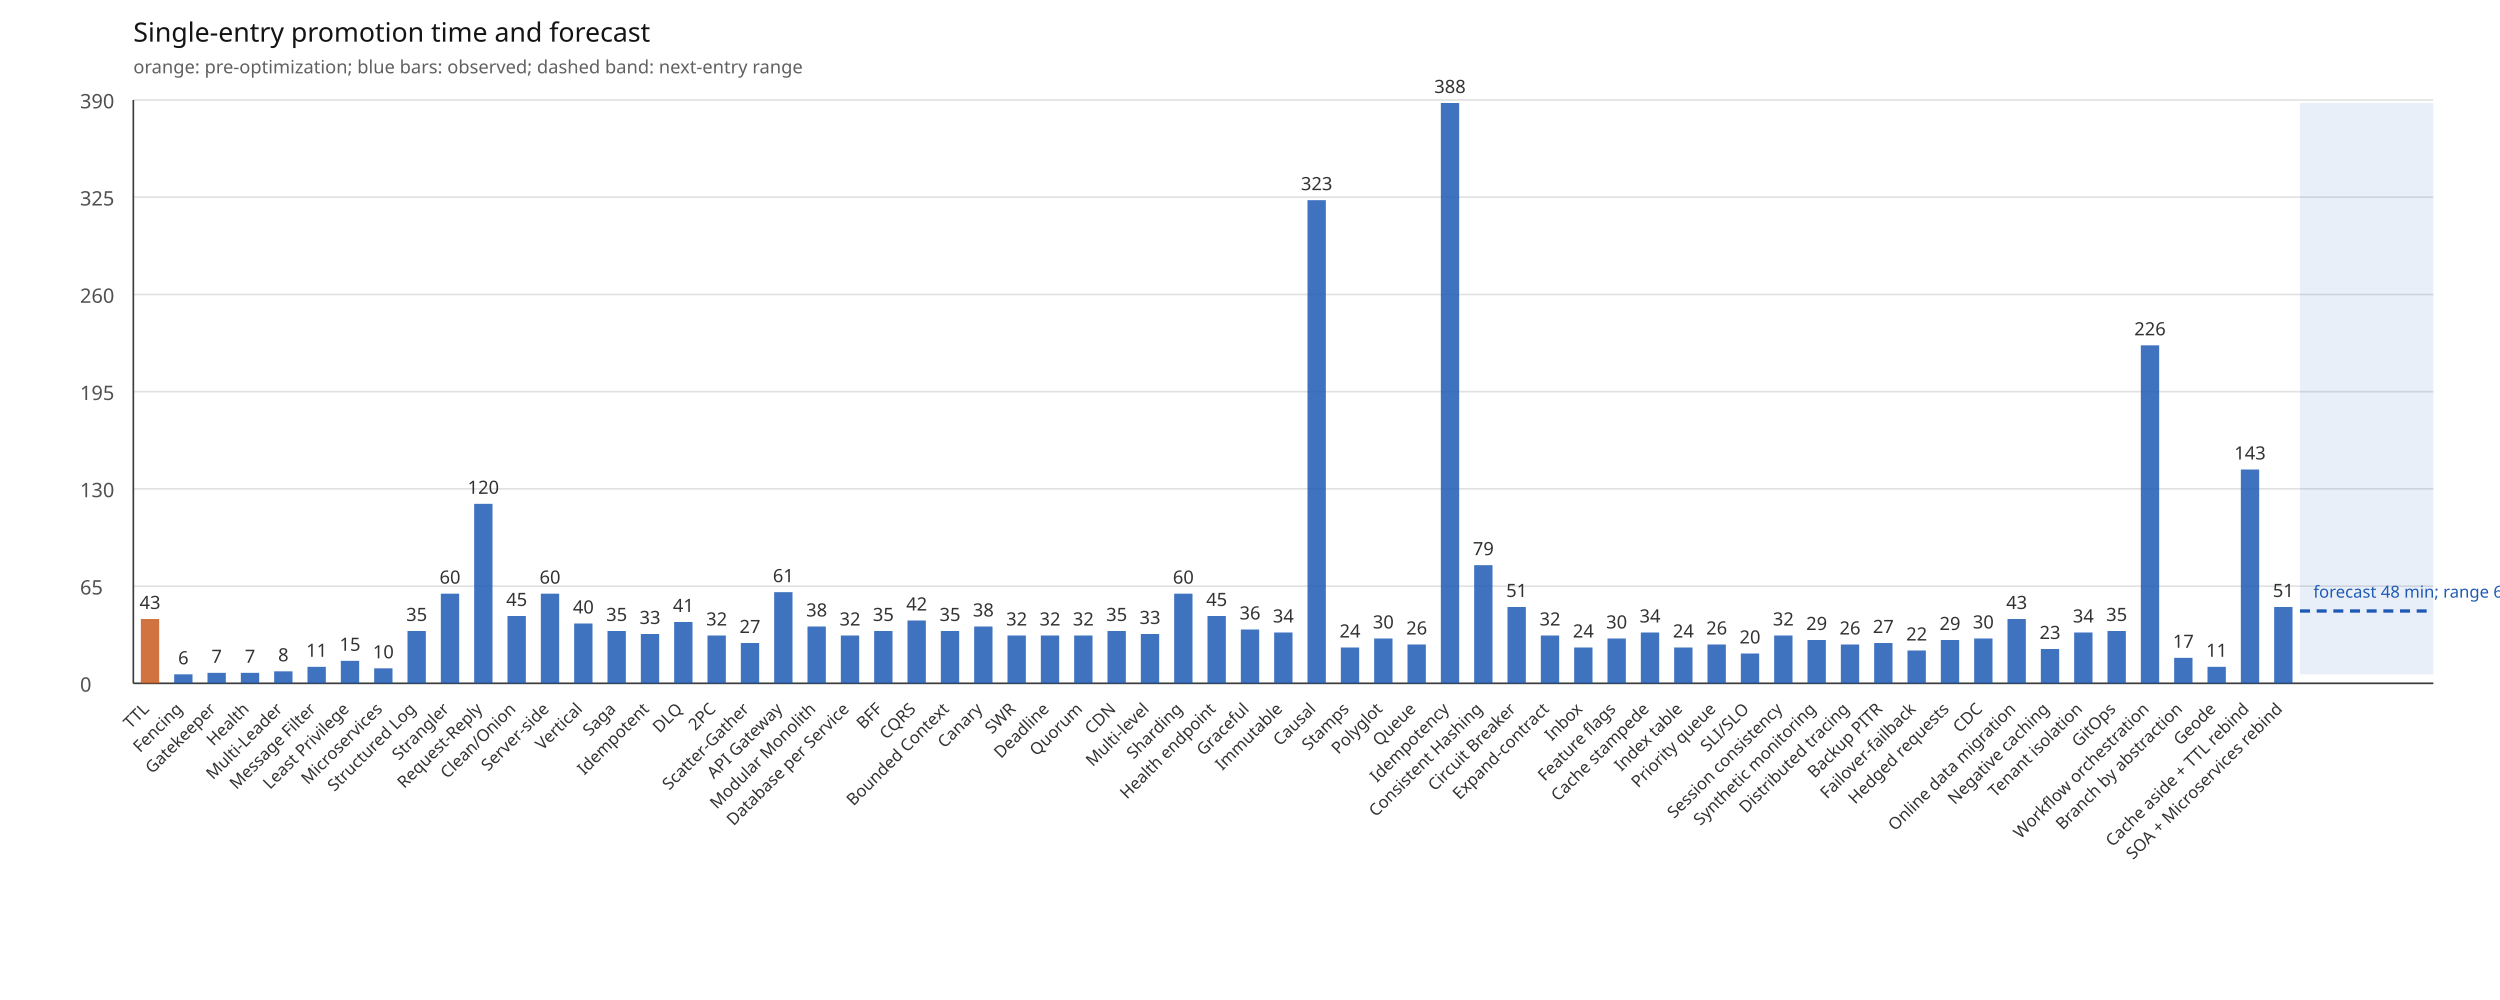
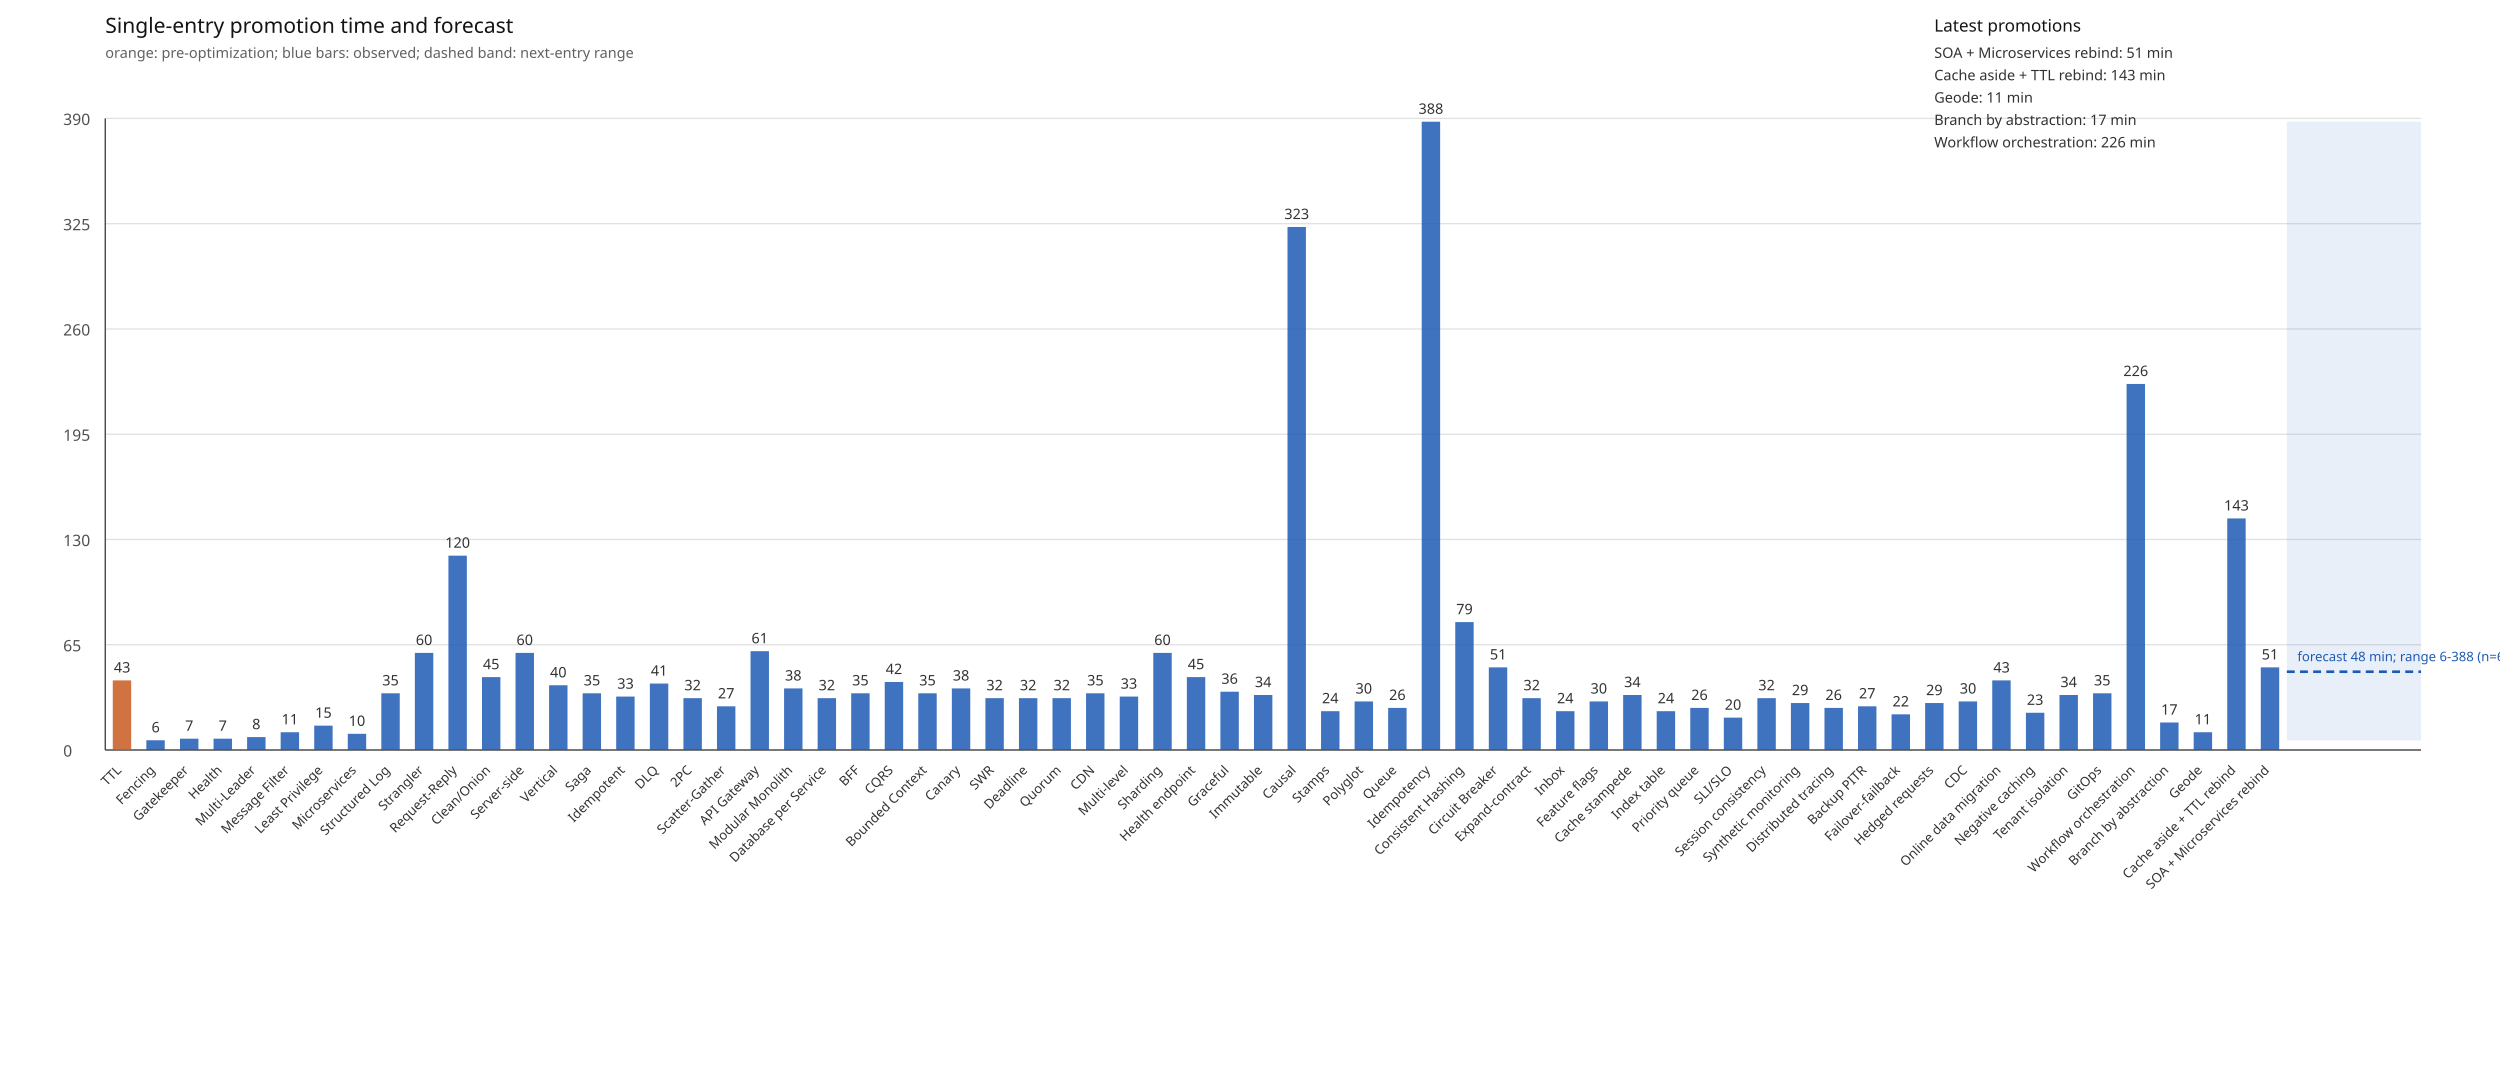
- <svg xmlns="http://www.w3.org/2000/svg" width="1500" height="600" viewBox="0 0 1500 600">
+ <svg xmlns="http://www.w3.org/2000/svg" width="1900" height="820" viewBox="0 0 1900 820">
  <rect width="100%" height="100%" fill="white" />
-   <line x1="80" y1="410.0" x2="1460" y2="410.0" stroke="#e1e1e1" />
-   <text x="48" y="415.0" font-family="Verdana" font-size="12" fill="#505050">0</text>
-   <line x1="80" y1="351.7" x2="1460" y2="351.7" stroke="#e1e1e1" />
-   <text x="48" y="356.7" font-family="Verdana" font-size="12" fill="#505050">65</text>
-   <line x1="80" y1="293.3" x2="1460" y2="293.3" stroke="#e1e1e1" />
-   <text x="48" y="298.3" font-family="Verdana" font-size="12" fill="#505050">130</text>
-   <line x1="80" y1="235.0" x2="1460" y2="235.0" stroke="#e1e1e1" />
-   <text x="48" y="240.0" font-family="Verdana" font-size="12" fill="#505050">195</text>
-   <line x1="80" y1="176.7" x2="1460" y2="176.7" stroke="#e1e1e1" />
-   <text x="48" y="181.7" font-family="Verdana" font-size="12" fill="#505050">260</text>
-   <line x1="80" y1="118.3" x2="1460" y2="118.3" stroke="#e1e1e1" />
-   <text x="48" y="123.3" font-family="Verdana" font-size="12" fill="#505050">325</text>
-   <line x1="80" y1="60.0" x2="1460" y2="60.0" stroke="#e1e1e1" />
-   <text x="48" y="65.0" font-family="Verdana" font-size="12" fill="#505050">390</text>
-   <line x1="80" y1="60" x2="80" y2="410" stroke="#3c3c3c" />
-   <line x1="80" y1="410" x2="1460" y2="410" stroke="#3c3c3c" />
-   <rect x="1380.0" y="61.8" width="80.0" height="342.8" fill="#1e5ab4" opacity="0.10" />
-   <line x1="1380.0" y1="366.6" x2="1460.0" y2="366.6" stroke="#1e5ab4" stroke-width="2" stroke-dasharray="6 4" />
-   <text x="1388.0" y="358.6" font-family="Verdana" font-size="10" fill="#1e5ab4">forecast 48 min; range 6-388 (n=65)</text>
-   <rect x="84.5" y="371.4" width="11.0" height="38.6" fill="#c85a1e" opacity="0.85" />
-   <text x="90.0" y="365.4" text-anchor="middle" font-family="Verdana" font-size="11" fill="#323232">43</text>
-   <text x="90.0" y="426.0" text-anchor="end" transform="rotate(-45 90.0 426.0)" font-family="Verdana" font-size="10" fill="#323232">TTL</text>
-   <rect x="104.5" y="404.6" width="11.0" height="5.4" fill="#1e5ab4" opacity="0.85" />
-   <text x="110.0" y="398.6" text-anchor="middle" font-family="Verdana" font-size="11" fill="#323232">6</text>
-   <text x="110.0" y="426.0" text-anchor="end" transform="rotate(-45 110.0 426.0)" font-family="Verdana" font-size="10" fill="#323232">Fencing</text>
-   <rect x="124.5" y="403.7" width="11.0" height="6.3" fill="#1e5ab4" opacity="0.85" />
-   <text x="130.0" y="397.7" text-anchor="middle" font-family="Verdana" font-size="11" fill="#323232">7</text>
-   <text x="130.0" y="426.0" text-anchor="end" transform="rotate(-45 130.0 426.0)" font-family="Verdana" font-size="10" fill="#323232">Gatekeeper</text>
-   <rect x="144.5" y="403.7" width="11.0" height="6.3" fill="#1e5ab4" opacity="0.85" />
-   <text x="150.0" y="397.7" text-anchor="middle" font-family="Verdana" font-size="11" fill="#323232">7</text>
-   <text x="150.0" y="426.0" text-anchor="end" transform="rotate(-45 150.0 426.0)" font-family="Verdana" font-size="10" fill="#323232">Health</text>
-   <rect x="164.5" y="402.8" width="11.0" height="7.2" fill="#1e5ab4" opacity="0.85" />
-   <text x="170.0" y="396.8" text-anchor="middle" font-family="Verdana" font-size="11" fill="#323232">8</text>
-   <text x="170.0" y="426.0" text-anchor="end" transform="rotate(-45 170.0 426.0)" font-family="Verdana" font-size="10" fill="#323232">Multi-Leader</text>
-   <rect x="184.5" y="400.1" width="11.0" height="9.9" fill="#1e5ab4" opacity="0.85" />
-   <text x="190.0" y="394.1" text-anchor="middle" font-family="Verdana" font-size="11" fill="#323232">11</text>
-   <text x="190.0" y="426.0" text-anchor="end" transform="rotate(-45 190.0 426.0)" font-family="Verdana" font-size="10" fill="#323232">Message Filter</text>
-   <rect x="204.5" y="396.5" width="11.0" height="13.5" fill="#1e5ab4" opacity="0.85" />
-   <text x="210.0" y="390.5" text-anchor="middle" font-family="Verdana" font-size="11" fill="#323232">15</text>
-   <text x="210.0" y="426.0" text-anchor="end" transform="rotate(-45 210.0 426.0)" font-family="Verdana" font-size="10" fill="#323232">Least Privilege</text>
-   <rect x="224.5" y="401.0" width="11.0" height="9.0" fill="#1e5ab4" opacity="0.85" />
-   <text x="230.0" y="395.0" text-anchor="middle" font-family="Verdana" font-size="11" fill="#323232">10</text>
-   <text x="230.0" y="426.0" text-anchor="end" transform="rotate(-45 230.0 426.0)" font-family="Verdana" font-size="10" fill="#323232">Microservices</text>
-   <rect x="244.5" y="378.6" width="11.0" height="31.4" fill="#1e5ab4" opacity="0.85" />
-   <text x="250.0" y="372.6" text-anchor="middle" font-family="Verdana" font-size="11" fill="#323232">35</text>
-   <text x="250.0" y="426.0" text-anchor="end" transform="rotate(-45 250.0 426.0)" font-family="Verdana" font-size="10" fill="#323232">Structured Log</text>
-   <rect x="264.5" y="356.2" width="11.0" height="53.8" fill="#1e5ab4" opacity="0.85" />
-   <text x="270.0" y="350.2" text-anchor="middle" font-family="Verdana" font-size="11" fill="#323232">60</text>
-   <text x="270.0" y="426.0" text-anchor="end" transform="rotate(-45 270.0 426.0)" font-family="Verdana" font-size="10" fill="#323232">Strangler</text>
-   <rect x="284.5" y="302.3" width="11.0" height="107.7" fill="#1e5ab4" opacity="0.85" />
-   <text x="290.0" y="296.3" text-anchor="middle" font-family="Verdana" font-size="11" fill="#323232">120</text>
-   <text x="290.0" y="426.0" text-anchor="end" transform="rotate(-45 290.0 426.0)" font-family="Verdana" font-size="10" fill="#323232">Request-Reply</text>
-   <rect x="304.5" y="369.6" width="11.0" height="40.4" fill="#1e5ab4" opacity="0.85" />
-   <text x="310.0" y="363.6" text-anchor="middle" font-family="Verdana" font-size="11" fill="#323232">45</text>
-   <text x="310.0" y="426.0" text-anchor="end" transform="rotate(-45 310.0 426.0)" font-family="Verdana" font-size="10" fill="#323232">Clean/Onion</text>
-   <rect x="324.5" y="356.2" width="11.0" height="53.8" fill="#1e5ab4" opacity="0.85" />
-   <text x="330.0" y="350.2" text-anchor="middle" font-family="Verdana" font-size="11" fill="#323232">60</text>
-   <text x="330.0" y="426.0" text-anchor="end" transform="rotate(-45 330.0 426.0)" font-family="Verdana" font-size="10" fill="#323232">Server-side</text>
-   <rect x="344.5" y="374.1" width="11.0" height="35.9" fill="#1e5ab4" opacity="0.85" />
-   <text x="350.0" y="368.1" text-anchor="middle" font-family="Verdana" font-size="11" fill="#323232">40</text>
-   <text x="350.0" y="426.0" text-anchor="end" transform="rotate(-45 350.0 426.0)" font-family="Verdana" font-size="10" fill="#323232">Vertical</text>
-   <rect x="364.5" y="378.6" width="11.0" height="31.4" fill="#1e5ab4" opacity="0.85" />
-   <text x="370.0" y="372.6" text-anchor="middle" font-family="Verdana" font-size="11" fill="#323232">35</text>
-   <text x="370.0" y="426.0" text-anchor="end" transform="rotate(-45 370.0 426.0)" font-family="Verdana" font-size="10" fill="#323232">Saga</text>
-   <rect x="384.5" y="380.4" width="11.0" height="29.6" fill="#1e5ab4" opacity="0.85" />
-   <text x="390.0" y="374.4" text-anchor="middle" font-family="Verdana" font-size="11" fill="#323232">33</text>
-   <text x="390.0" y="426.0" text-anchor="end" transform="rotate(-45 390.0 426.0)" font-family="Verdana" font-size="10" fill="#323232">Idempotent</text>
-   <rect x="404.5" y="373.2" width="11.0" height="36.8" fill="#1e5ab4" opacity="0.85" />
-   <text x="410.0" y="367.2" text-anchor="middle" font-family="Verdana" font-size="11" fill="#323232">41</text>
-   <text x="410.0" y="426.0" text-anchor="end" transform="rotate(-45 410.0 426.0)" font-family="Verdana" font-size="10" fill="#323232">DLQ</text>
-   <rect x="424.5" y="381.3" width="11.0" height="28.7" fill="#1e5ab4" opacity="0.85" />
-   <text x="430.0" y="375.3" text-anchor="middle" font-family="Verdana" font-size="11" fill="#323232">32</text>
-   <text x="430.0" y="426.0" text-anchor="end" transform="rotate(-45 430.0 426.0)" font-family="Verdana" font-size="10" fill="#323232">2PC</text>
-   <rect x="444.5" y="385.8" width="11.0" height="24.2" fill="#1e5ab4" opacity="0.85" />
-   <text x="450.0" y="379.8" text-anchor="middle" font-family="Verdana" font-size="11" fill="#323232">27</text>
-   <text x="450.0" y="426.0" text-anchor="end" transform="rotate(-45 450.0 426.0)" font-family="Verdana" font-size="10" fill="#323232">Scatter-Gather</text>
-   <rect x="464.5" y="355.3" width="11.0" height="54.7" fill="#1e5ab4" opacity="0.85" />
-   <text x="470.0" y="349.3" text-anchor="middle" font-family="Verdana" font-size="11" fill="#323232">61</text>
-   <text x="470.0" y="426.0" text-anchor="end" transform="rotate(-45 470.0 426.0)" font-family="Verdana" font-size="10" fill="#323232">API Gateway</text>
-   <rect x="484.5" y="375.9" width="11.0" height="34.1" fill="#1e5ab4" opacity="0.85" />
-   <text x="490.0" y="369.9" text-anchor="middle" font-family="Verdana" font-size="11" fill="#323232">38</text>
-   <text x="490.0" y="426.0" text-anchor="end" transform="rotate(-45 490.0 426.0)" font-family="Verdana" font-size="10" fill="#323232">Modular Monolith</text>
-   <rect x="504.5" y="381.3" width="11.0" height="28.7" fill="#1e5ab4" opacity="0.85" />
-   <text x="510.0" y="375.3" text-anchor="middle" font-family="Verdana" font-size="11" fill="#323232">32</text>
-   <text x="510.0" y="426.0" text-anchor="end" transform="rotate(-45 510.0 426.0)" font-family="Verdana" font-size="10" fill="#323232">Database per Service</text>
-   <rect x="524.5" y="378.6" width="11.0" height="31.4" fill="#1e5ab4" opacity="0.85" />
-   <text x="530.0" y="372.6" text-anchor="middle" font-family="Verdana" font-size="11" fill="#323232">35</text>
-   <text x="530.0" y="426.0" text-anchor="end" transform="rotate(-45 530.0 426.0)" font-family="Verdana" font-size="10" fill="#323232">BFF</text>
-   <rect x="544.5" y="372.3" width="11.0" height="37.7" fill="#1e5ab4" opacity="0.85" />
-   <text x="550.0" y="366.3" text-anchor="middle" font-family="Verdana" font-size="11" fill="#323232">42</text>
-   <text x="550.0" y="426.0" text-anchor="end" transform="rotate(-45 550.0 426.0)" font-family="Verdana" font-size="10" fill="#323232">CQRS</text>
-   <rect x="564.5" y="378.6" width="11.0" height="31.4" fill="#1e5ab4" opacity="0.85" />
-   <text x="570.0" y="372.6" text-anchor="middle" font-family="Verdana" font-size="11" fill="#323232">35</text>
-   <text x="570.0" y="426.0" text-anchor="end" transform="rotate(-45 570.0 426.0)" font-family="Verdana" font-size="10" fill="#323232">Bounded Context</text>
-   <rect x="584.5" y="375.9" width="11.0" height="34.1" fill="#1e5ab4" opacity="0.85" />
-   <text x="590.0" y="369.9" text-anchor="middle" font-family="Verdana" font-size="11" fill="#323232">38</text>
-   <text x="590.0" y="426.0" text-anchor="end" transform="rotate(-45 590.0 426.0)" font-family="Verdana" font-size="10" fill="#323232">Canary</text>
-   <rect x="604.5" y="381.3" width="11.0" height="28.7" fill="#1e5ab4" opacity="0.85" />
-   <text x="610.0" y="375.3" text-anchor="middle" font-family="Verdana" font-size="11" fill="#323232">32</text>
-   <text x="610.0" y="426.0" text-anchor="end" transform="rotate(-45 610.0 426.0)" font-family="Verdana" font-size="10" fill="#323232">SWR</text>
-   <rect x="624.5" y="381.3" width="11.0" height="28.7" fill="#1e5ab4" opacity="0.85" />
-   <text x="630.0" y="375.3" text-anchor="middle" font-family="Verdana" font-size="11" fill="#323232">32</text>
-   <text x="630.0" y="426.0" text-anchor="end" transform="rotate(-45 630.0 426.0)" font-family="Verdana" font-size="10" fill="#323232">Deadline</text>
-   <rect x="644.5" y="381.3" width="11.0" height="28.7" fill="#1e5ab4" opacity="0.85" />
-   <text x="650.0" y="375.3" text-anchor="middle" font-family="Verdana" font-size="11" fill="#323232">32</text>
-   <text x="650.0" y="426.0" text-anchor="end" transform="rotate(-45 650.0 426.0)" font-family="Verdana" font-size="10" fill="#323232">Quorum</text>
-   <rect x="664.5" y="378.6" width="11.0" height="31.4" fill="#1e5ab4" opacity="0.85" />
-   <text x="670.0" y="372.6" text-anchor="middle" font-family="Verdana" font-size="11" fill="#323232">35</text>
-   <text x="670.0" y="426.0" text-anchor="end" transform="rotate(-45 670.0 426.0)" font-family="Verdana" font-size="10" fill="#323232">CDN</text>
-   <rect x="684.5" y="380.4" width="11.0" height="29.6" fill="#1e5ab4" opacity="0.85" />
-   <text x="690.0" y="374.4" text-anchor="middle" font-family="Verdana" font-size="11" fill="#323232">33</text>
-   <text x="690.0" y="426.0" text-anchor="end" transform="rotate(-45 690.0 426.0)" font-family="Verdana" font-size="10" fill="#323232">Multi-level</text>
-   <rect x="704.5" y="356.2" width="11.0" height="53.8" fill="#1e5ab4" opacity="0.85" />
-   <text x="710.0" y="350.2" text-anchor="middle" font-family="Verdana" font-size="11" fill="#323232">60</text>
-   <text x="710.0" y="426.0" text-anchor="end" transform="rotate(-45 710.0 426.0)" font-family="Verdana" font-size="10" fill="#323232">Sharding</text>
-   <rect x="724.5" y="369.6" width="11.0" height="40.4" fill="#1e5ab4" opacity="0.85" />
-   <text x="730.0" y="363.6" text-anchor="middle" font-family="Verdana" font-size="11" fill="#323232">45</text>
-   <text x="730.0" y="426.0" text-anchor="end" transform="rotate(-45 730.0 426.0)" font-family="Verdana" font-size="10" fill="#323232">Health endpoint</text>
-   <rect x="744.5" y="377.7" width="11.0" height="32.3" fill="#1e5ab4" opacity="0.85" />
-   <text x="750.0" y="371.7" text-anchor="middle" font-family="Verdana" font-size="11" fill="#323232">36</text>
-   <text x="750.0" y="426.0" text-anchor="end" transform="rotate(-45 750.0 426.0)" font-family="Verdana" font-size="10" fill="#323232">Graceful</text>
-   <rect x="764.5" y="379.5" width="11.0" height="30.5" fill="#1e5ab4" opacity="0.85" />
-   <text x="770.0" y="373.5" text-anchor="middle" font-family="Verdana" font-size="11" fill="#323232">34</text>
-   <text x="770.0" y="426.0" text-anchor="end" transform="rotate(-45 770.0 426.0)" font-family="Verdana" font-size="10" fill="#323232">Immutable</text>
-   <rect x="784.5" y="120.1" width="11.0" height="289.9" fill="#1e5ab4" opacity="0.85" />
-   <text x="790.0" y="114.1" text-anchor="middle" font-family="Verdana" font-size="11" fill="#323232">323</text>
-   <text x="790.0" y="426.0" text-anchor="end" transform="rotate(-45 790.0 426.0)" font-family="Verdana" font-size="10" fill="#323232">Causal</text>
-   <rect x="804.5" y="388.5" width="11.0" height="21.5" fill="#1e5ab4" opacity="0.85" />
-   <text x="810.0" y="382.5" text-anchor="middle" font-family="Verdana" font-size="11" fill="#323232">24</text>
-   <text x="810.0" y="426.0" text-anchor="end" transform="rotate(-45 810.0 426.0)" font-family="Verdana" font-size="10" fill="#323232">Stamps</text>
-   <rect x="824.5" y="383.1" width="11.0" height="26.9" fill="#1e5ab4" opacity="0.85" />
-   <text x="830.0" y="377.1" text-anchor="middle" font-family="Verdana" font-size="11" fill="#323232">30</text>
-   <text x="830.0" y="426.0" text-anchor="end" transform="rotate(-45 830.0 426.0)" font-family="Verdana" font-size="10" fill="#323232">Polyglot</text>
-   <rect x="844.5" y="386.7" width="11.0" height="23.3" fill="#1e5ab4" opacity="0.85" />
-   <text x="850.0" y="380.7" text-anchor="middle" font-family="Verdana" font-size="11" fill="#323232">26</text>
-   <text x="850.0" y="426.0" text-anchor="end" transform="rotate(-45 850.0 426.0)" font-family="Verdana" font-size="10" fill="#323232">Queue</text>
-   <rect x="864.5" y="61.8" width="11.0" height="348.2" fill="#1e5ab4" opacity="0.85" />
-   <text x="870.0" y="55.8" text-anchor="middle" font-family="Verdana" font-size="11" fill="#323232">388</text>
-   <text x="870.0" y="426.0" text-anchor="end" transform="rotate(-45 870.0 426.0)" font-family="Verdana" font-size="10" fill="#323232">Idempotency</text>
-   <rect x="884.5" y="339.1" width="11.0" height="70.9" fill="#1e5ab4" opacity="0.85" />
-   <text x="890.0" y="333.1" text-anchor="middle" font-family="Verdana" font-size="11" fill="#323232">79</text>
-   <text x="890.0" y="426.0" text-anchor="end" transform="rotate(-45 890.0 426.0)" font-family="Verdana" font-size="10" fill="#323232">Consistent Hashing</text>
-   <rect x="904.5" y="364.2" width="11.0" height="45.8" fill="#1e5ab4" opacity="0.85" />
-   <text x="910.0" y="358.2" text-anchor="middle" font-family="Verdana" font-size="11" fill="#323232">51</text>
-   <text x="910.0" y="426.0" text-anchor="end" transform="rotate(-45 910.0 426.0)" font-family="Verdana" font-size="10" fill="#323232">Circuit Breaker</text>
-   <rect x="924.5" y="381.3" width="11.0" height="28.7" fill="#1e5ab4" opacity="0.85" />
-   <text x="930.0" y="375.3" text-anchor="middle" font-family="Verdana" font-size="11" fill="#323232">32</text>
-   <text x="930.0" y="426.0" text-anchor="end" transform="rotate(-45 930.0 426.0)" font-family="Verdana" font-size="10" fill="#323232">Expand-contract</text>
-   <rect x="944.5" y="388.5" width="11.0" height="21.5" fill="#1e5ab4" opacity="0.85" />
-   <text x="950.0" y="382.5" text-anchor="middle" font-family="Verdana" font-size="11" fill="#323232">24</text>
-   <text x="950.0" y="426.0" text-anchor="end" transform="rotate(-45 950.0 426.0)" font-family="Verdana" font-size="10" fill="#323232">Inbox</text>
-   <rect x="964.5" y="383.1" width="11.0" height="26.9" fill="#1e5ab4" opacity="0.85" />
-   <text x="970.0" y="377.1" text-anchor="middle" font-family="Verdana" font-size="11" fill="#323232">30</text>
-   <text x="970.0" y="426.0" text-anchor="end" transform="rotate(-45 970.0 426.0)" font-family="Verdana" font-size="10" fill="#323232">Feature flags</text>
-   <rect x="984.5" y="379.5" width="11.0" height="30.5" fill="#1e5ab4" opacity="0.85" />
-   <text x="990.0" y="373.5" text-anchor="middle" font-family="Verdana" font-size="11" fill="#323232">34</text>
-   <text x="990.0" y="426.0" text-anchor="end" transform="rotate(-45 990.0 426.0)" font-family="Verdana" font-size="10" fill="#323232">Cache stampede</text>
-   <rect x="1004.5" y="388.5" width="11.0" height="21.5" fill="#1e5ab4" opacity="0.85" />
-   <text x="1010.0" y="382.5" text-anchor="middle" font-family="Verdana" font-size="11" fill="#323232">24</text>
-   <text x="1010.0" y="426.0" text-anchor="end" transform="rotate(-45 1010.0 426.0)" font-family="Verdana" font-size="10" fill="#323232">Index table</text>
-   <rect x="1024.5" y="386.7" width="11.0" height="23.3" fill="#1e5ab4" opacity="0.85" />
-   <text x="1030.0" y="380.7" text-anchor="middle" font-family="Verdana" font-size="11" fill="#323232">26</text>
-   <text x="1030.0" y="426.0" text-anchor="end" transform="rotate(-45 1030.0 426.0)" font-family="Verdana" font-size="10" fill="#323232">Priority queue</text>
-   <rect x="1044.5" y="392.1" width="11.0" height="17.9" fill="#1e5ab4" opacity="0.85" />
-   <text x="1050.0" y="386.1" text-anchor="middle" font-family="Verdana" font-size="11" fill="#323232">20</text>
-   <text x="1050.0" y="426.0" text-anchor="end" transform="rotate(-45 1050.0 426.0)" font-family="Verdana" font-size="10" fill="#323232">SLI/SLO</text>
-   <rect x="1064.5" y="381.3" width="11.0" height="28.7" fill="#1e5ab4" opacity="0.85" />
-   <text x="1070.0" y="375.3" text-anchor="middle" font-family="Verdana" font-size="11" fill="#323232">32</text>
-   <text x="1070.0" y="426.0" text-anchor="end" transform="rotate(-45 1070.0 426.0)" font-family="Verdana" font-size="10" fill="#323232">Session consistency</text>
-   <rect x="1084.5" y="384.0" width="11.0" height="26.0" fill="#1e5ab4" opacity="0.85" />
-   <text x="1090.0" y="378.0" text-anchor="middle" font-family="Verdana" font-size="11" fill="#323232">29</text>
-   <text x="1090.0" y="426.0" text-anchor="end" transform="rotate(-45 1090.0 426.0)" font-family="Verdana" font-size="10" fill="#323232">Synthetic monitoring</text>
-   <rect x="1104.5" y="386.7" width="11.0" height="23.3" fill="#1e5ab4" opacity="0.85" />
-   <text x="1110.0" y="380.7" text-anchor="middle" font-family="Verdana" font-size="11" fill="#323232">26</text>
-   <text x="1110.0" y="426.0" text-anchor="end" transform="rotate(-45 1110.0 426.0)" font-family="Verdana" font-size="10" fill="#323232">Distributed tracing</text>
-   <rect x="1124.5" y="385.8" width="11.0" height="24.2" fill="#1e5ab4" opacity="0.85" />
-   <text x="1130.0" y="379.8" text-anchor="middle" font-family="Verdana" font-size="11" fill="#323232">27</text>
-   <text x="1130.0" y="426.0" text-anchor="end" transform="rotate(-45 1130.0 426.0)" font-family="Verdana" font-size="10" fill="#323232">Backup PITR</text>
-   <rect x="1144.5" y="390.3" width="11.0" height="19.7" fill="#1e5ab4" opacity="0.85" />
-   <text x="1150.0" y="384.3" text-anchor="middle" font-family="Verdana" font-size="11" fill="#323232">22</text>
-   <text x="1150.0" y="426.0" text-anchor="end" transform="rotate(-45 1150.0 426.0)" font-family="Verdana" font-size="10" fill="#323232">Failover-failback</text>
-   <rect x="1164.5" y="384.0" width="11.0" height="26.0" fill="#1e5ab4" opacity="0.85" />
-   <text x="1170.0" y="378.0" text-anchor="middle" font-family="Verdana" font-size="11" fill="#323232">29</text>
-   <text x="1170.0" y="426.0" text-anchor="end" transform="rotate(-45 1170.0 426.0)" font-family="Verdana" font-size="10" fill="#323232">Hedged requests</text>
-   <rect x="1184.5" y="383.1" width="11.0" height="26.9" fill="#1e5ab4" opacity="0.85" />
-   <text x="1190.0" y="377.1" text-anchor="middle" font-family="Verdana" font-size="11" fill="#323232">30</text>
-   <text x="1190.0" y="426.0" text-anchor="end" transform="rotate(-45 1190.0 426.0)" font-family="Verdana" font-size="10" fill="#323232">CDC</text>
-   <rect x="1204.5" y="371.4" width="11.0" height="38.6" fill="#1e5ab4" opacity="0.85" />
-   <text x="1210.0" y="365.4" text-anchor="middle" font-family="Verdana" font-size="11" fill="#323232">43</text>
-   <text x="1210.0" y="426.0" text-anchor="end" transform="rotate(-45 1210.0 426.0)" font-family="Verdana" font-size="10" fill="#323232">Online data migration</text>
-   <rect x="1224.5" y="389.4" width="11.0" height="20.6" fill="#1e5ab4" opacity="0.85" />
-   <text x="1230.0" y="383.4" text-anchor="middle" font-family="Verdana" font-size="11" fill="#323232">23</text>
-   <text x="1230.0" y="426.0" text-anchor="end" transform="rotate(-45 1230.0 426.0)" font-family="Verdana" font-size="10" fill="#323232">Negative caching</text>
-   <rect x="1244.5" y="379.5" width="11.0" height="30.5" fill="#1e5ab4" opacity="0.85" />
-   <text x="1250.0" y="373.5" text-anchor="middle" font-family="Verdana" font-size="11" fill="#323232">34</text>
-   <text x="1250.0" y="426.0" text-anchor="end" transform="rotate(-45 1250.0 426.0)" font-family="Verdana" font-size="10" fill="#323232">Tenant isolation</text>
-   <rect x="1264.5" y="378.6" width="11.0" height="31.4" fill="#1e5ab4" opacity="0.85" />
-   <text x="1270.0" y="372.6" text-anchor="middle" font-family="Verdana" font-size="11" fill="#323232">35</text>
-   <text x="1270.0" y="426.0" text-anchor="end" transform="rotate(-45 1270.0 426.0)" font-family="Verdana" font-size="10" fill="#323232">GitOps</text>
-   <rect x="1284.5" y="207.2" width="11.0" height="202.8" fill="#1e5ab4" opacity="0.85" />
-   <text x="1290.0" y="201.2" text-anchor="middle" font-family="Verdana" font-size="11" fill="#323232">226</text>
-   <text x="1290.0" y="426.0" text-anchor="end" transform="rotate(-45 1290.0 426.0)" font-family="Verdana" font-size="10" fill="#323232">Workflow orchestration</text>
-   <rect x="1304.5" y="394.7" width="11.0" height="15.3" fill="#1e5ab4" opacity="0.85" />
-   <text x="1310.0" y="388.7" text-anchor="middle" font-family="Verdana" font-size="11" fill="#323232">17</text>
-   <text x="1310.0" y="426.0" text-anchor="end" transform="rotate(-45 1310.0 426.0)" font-family="Verdana" font-size="10" fill="#323232">Branch by abstraction</text>
-   <rect x="1324.5" y="400.1" width="11.0" height="9.9" fill="#1e5ab4" opacity="0.85" />
-   <text x="1330.0" y="394.1" text-anchor="middle" font-family="Verdana" font-size="11" fill="#323232">11</text>
-   <text x="1330.0" y="426.0" text-anchor="end" transform="rotate(-45 1330.0 426.0)" font-family="Verdana" font-size="10" fill="#323232">Geode</text>
-   <rect x="1344.5" y="281.7" width="11.0" height="128.3" fill="#1e5ab4" opacity="0.85" />
-   <text x="1350.0" y="275.7" text-anchor="middle" font-family="Verdana" font-size="11" fill="#323232">143</text>
-   <text x="1350.0" y="426.0" text-anchor="end" transform="rotate(-45 1350.0 426.0)" font-family="Verdana" font-size="10" fill="#323232">Cache aside + TTL rebind</text>
-   <rect x="1364.5" y="364.2" width="11.0" height="45.8" fill="#1e5ab4" opacity="0.85" />
-   <text x="1370.0" y="358.2" text-anchor="middle" font-family="Verdana" font-size="11" fill="#323232">51</text>
-   <text x="1370.0" y="426.0" text-anchor="end" transform="rotate(-45 1370.0 426.0)" font-family="Verdana" font-size="10" fill="#323232">SOA + Microservices rebind</text>
+   <line x1="80" y1="570.0" x2="1840" y2="570.0" stroke="#e1e1e1" />
+   <text x="48" y="575.0" font-family="Verdana" font-size="12" fill="#505050">0</text>
+   <line x1="80" y1="490.0" x2="1840" y2="490.0" stroke="#e1e1e1" />
+   <text x="48" y="495.0" font-family="Verdana" font-size="12" fill="#505050">65</text>
+   <line x1="80" y1="410.0" x2="1840" y2="410.0" stroke="#e1e1e1" />
+   <text x="48" y="415.0" font-family="Verdana" font-size="12" fill="#505050">130</text>
+   <line x1="80" y1="330.0" x2="1840" y2="330.0" stroke="#e1e1e1" />
+   <text x="48" y="335.0" font-family="Verdana" font-size="12" fill="#505050">195</text>
+   <line x1="80" y1="250.0" x2="1840" y2="250.0" stroke="#e1e1e1" />
+   <text x="48" y="255.0" font-family="Verdana" font-size="12" fill="#505050">260</text>
+   <line x1="80" y1="170.0" x2="1840" y2="170.0" stroke="#e1e1e1" />
+   <text x="48" y="175.0" font-family="Verdana" font-size="12" fill="#505050">325</text>
+   <line x1="80" y1="90.0" x2="1840" y2="90.0" stroke="#e1e1e1" />
+   <text x="48" y="95.0" font-family="Verdana" font-size="12" fill="#505050">390</text>
+   <line x1="80" y1="90" x2="80" y2="570" stroke="#3c3c3c" />
+   <line x1="80" y1="570" x2="1840" y2="570" stroke="#3c3c3c" />
+   <rect x="1738.0" y="92.5" width="102.0" height="470.2" fill="#1e5ab4" opacity="0.10" />
+   <line x1="1738.0" y1="510.5" x2="1840.0" y2="510.5" stroke="#1e5ab4" stroke-width="2" stroke-dasharray="6 4" />
+   <text x="1746.0" y="502.5" font-family="Verdana" font-size="10" fill="#1e5ab4">forecast 48 min; range 6-388 (n=65)</text>
+   <rect x="85.7" y="517.1" width="14.0" height="52.9" fill="#c85a1e" opacity="0.85" />
+   <text x="92.8" y="511.1" text-anchor="middle" font-family="Verdana" font-size="11" fill="#323232">43</text>
+   <text x="92.8" y="586.0" text-anchor="end" transform="rotate(-45 92.8 586.0)" font-family="Verdana" font-size="10" fill="#323232">TTL</text>
+   <rect x="111.2" y="562.6" width="14.0" height="7.4" fill="#1e5ab4" opacity="0.85" />
+   <text x="118.3" y="556.6" text-anchor="middle" font-family="Verdana" font-size="11" fill="#323232">6</text>
+   <text x="118.3" y="586.0" text-anchor="end" transform="rotate(-45 118.3 586.0)" font-family="Verdana" font-size="10" fill="#323232">Fencing</text>
+   <rect x="136.8" y="561.4" width="14.0" height="8.6" fill="#1e5ab4" opacity="0.85" />
+   <text x="143.8" y="555.4" text-anchor="middle" font-family="Verdana" font-size="11" fill="#323232">7</text>
+   <text x="143.8" y="586.0" text-anchor="end" transform="rotate(-45 143.8 586.0)" font-family="Verdana" font-size="10" fill="#323232">Gatekeeper</text>
+   <rect x="162.3" y="561.4" width="14.0" height="8.6" fill="#1e5ab4" opacity="0.85" />
+   <text x="169.3" y="555.4" text-anchor="middle" font-family="Verdana" font-size="11" fill="#323232">7</text>
+   <text x="169.3" y="586.0" text-anchor="end" transform="rotate(-45 169.3 586.0)" font-family="Verdana" font-size="10" fill="#323232">Health</text>
+   <rect x="187.8" y="560.2" width="14.0" height="9.8" fill="#1e5ab4" opacity="0.85" />
+   <text x="194.8" y="554.2" text-anchor="middle" font-family="Verdana" font-size="11" fill="#323232">8</text>
+   <text x="194.8" y="586.0" text-anchor="end" transform="rotate(-45 194.8 586.0)" font-family="Verdana" font-size="10" fill="#323232">Multi-Leader</text>
+   <rect x="213.3" y="556.5" width="14.0" height="13.5" fill="#1e5ab4" opacity="0.85" />
+   <text x="220.3" y="550.5" text-anchor="middle" font-family="Verdana" font-size="11" fill="#323232">11</text>
+   <text x="220.3" y="586.0" text-anchor="end" transform="rotate(-45 220.3 586.0)" font-family="Verdana" font-size="10" fill="#323232">Message Filter</text>
+   <rect x="238.8" y="551.5" width="14.0" height="18.5" fill="#1e5ab4" opacity="0.85" />
+   <text x="245.8" y="545.5" text-anchor="middle" font-family="Verdana" font-size="11" fill="#323232">15</text>
+   <text x="245.8" y="586.0" text-anchor="end" transform="rotate(-45 245.8 586.0)" font-family="Verdana" font-size="10" fill="#323232">Least Privilege</text>
+   <rect x="264.3" y="557.7" width="14.0" height="12.3" fill="#1e5ab4" opacity="0.85" />
+   <text x="271.3" y="551.7" text-anchor="middle" font-family="Verdana" font-size="11" fill="#323232">10</text>
+   <text x="271.3" y="586.0" text-anchor="end" transform="rotate(-45 271.3 586.0)" font-family="Verdana" font-size="10" fill="#323232">Microservices</text>
+   <rect x="289.8" y="526.9" width="14.0" height="43.1" fill="#1e5ab4" opacity="0.85" />
+   <text x="296.8" y="520.9" text-anchor="middle" font-family="Verdana" font-size="11" fill="#323232">35</text>
+   <text x="296.8" y="586.0" text-anchor="end" transform="rotate(-45 296.8 586.0)" font-family="Verdana" font-size="10" fill="#323232">Structured Log</text>
+   <rect x="315.3" y="496.2" width="14.0" height="73.8" fill="#1e5ab4" opacity="0.85" />
+   <text x="322.3" y="490.2" text-anchor="middle" font-family="Verdana" font-size="11" fill="#323232">60</text>
+   <text x="322.3" y="586.0" text-anchor="end" transform="rotate(-45 322.3 586.0)" font-family="Verdana" font-size="10" fill="#323232">Strangler</text>
+   <rect x="340.8" y="422.3" width="14.0" height="147.7" fill="#1e5ab4" opacity="0.85" />
+   <text x="347.8" y="416.3" text-anchor="middle" font-family="Verdana" font-size="11" fill="#323232">120</text>
+   <text x="347.8" y="586.0" text-anchor="end" transform="rotate(-45 347.8 586.0)" font-family="Verdana" font-size="10" fill="#323232">Request-Reply</text>
+   <rect x="366.3" y="514.6" width="14.0" height="55.4" fill="#1e5ab4" opacity="0.85" />
+   <text x="373.3" y="508.6" text-anchor="middle" font-family="Verdana" font-size="11" fill="#323232">45</text>
+   <text x="373.3" y="586.0" text-anchor="end" transform="rotate(-45 373.3 586.0)" font-family="Verdana" font-size="10" fill="#323232">Clean/Onion</text>
+   <rect x="391.8" y="496.2" width="14.0" height="73.8" fill="#1e5ab4" opacity="0.85" />
+   <text x="398.8" y="490.2" text-anchor="middle" font-family="Verdana" font-size="11" fill="#323232">60</text>
+   <text x="398.8" y="586.0" text-anchor="end" transform="rotate(-45 398.8 586.0)" font-family="Verdana" font-size="10" fill="#323232">Server-side</text>
+   <rect x="417.3" y="520.8" width="14.0" height="49.2" fill="#1e5ab4" opacity="0.85" />
+   <text x="424.3" y="514.8" text-anchor="middle" font-family="Verdana" font-size="11" fill="#323232">40</text>
+   <text x="424.3" y="586.0" text-anchor="end" transform="rotate(-45 424.3 586.0)" font-family="Verdana" font-size="10" fill="#323232">Vertical</text>
+   <rect x="442.8" y="526.9" width="14.0" height="43.1" fill="#1e5ab4" opacity="0.85" />
+   <text x="449.9" y="520.9" text-anchor="middle" font-family="Verdana" font-size="11" fill="#323232">35</text>
+   <text x="449.9" y="586.0" text-anchor="end" transform="rotate(-45 449.9 586.0)" font-family="Verdana" font-size="10" fill="#323232">Saga</text>
+   <rect x="468.3" y="529.4" width="14.0" height="40.6" fill="#1e5ab4" opacity="0.85" />
+   <text x="475.4" y="523.4" text-anchor="middle" font-family="Verdana" font-size="11" fill="#323232">33</text>
+   <text x="475.4" y="586.0" text-anchor="end" transform="rotate(-45 475.4 586.0)" font-family="Verdana" font-size="10" fill="#323232">Idempotent</text>
+   <rect x="493.9" y="519.5" width="14.0" height="50.5" fill="#1e5ab4" opacity="0.85" />
+   <text x="500.9" y="513.5" text-anchor="middle" font-family="Verdana" font-size="11" fill="#323232">41</text>
+   <text x="500.9" y="586.0" text-anchor="end" transform="rotate(-45 500.9 586.0)" font-family="Verdana" font-size="10" fill="#323232">DLQ</text>
+   <rect x="519.4" y="530.6" width="14.0" height="39.4" fill="#1e5ab4" opacity="0.85" />
+   <text x="526.4" y="524.6" text-anchor="middle" font-family="Verdana" font-size="11" fill="#323232">32</text>
+   <text x="526.4" y="586.0" text-anchor="end" transform="rotate(-45 526.4 586.0)" font-family="Verdana" font-size="10" fill="#323232">2PC</text>
+   <rect x="544.9" y="536.8" width="14.0" height="33.2" fill="#1e5ab4" opacity="0.85" />
+   <text x="551.9" y="530.8" text-anchor="middle" font-family="Verdana" font-size="11" fill="#323232">27</text>
+   <text x="551.9" y="586.0" text-anchor="end" transform="rotate(-45 551.9 586.0)" font-family="Verdana" font-size="10" fill="#323232">Scatter-Gather</text>
+   <rect x="570.4" y="494.9" width="14.0" height="75.1" fill="#1e5ab4" opacity="0.85" />
+   <text x="577.4" y="488.9" text-anchor="middle" font-family="Verdana" font-size="11" fill="#323232">61</text>
+   <text x="577.4" y="586.0" text-anchor="end" transform="rotate(-45 577.4 586.0)" font-family="Verdana" font-size="10" fill="#323232">API Gateway</text>
+   <rect x="595.9" y="523.2" width="14.0" height="46.8" fill="#1e5ab4" opacity="0.85" />
+   <text x="602.9" y="517.2" text-anchor="middle" font-family="Verdana" font-size="11" fill="#323232">38</text>
+   <text x="602.9" y="586.0" text-anchor="end" transform="rotate(-45 602.9 586.0)" font-family="Verdana" font-size="10" fill="#323232">Modular Monolith</text>
+   <rect x="621.4" y="530.6" width="14.0" height="39.4" fill="#1e5ab4" opacity="0.85" />
+   <text x="628.4" y="524.6" text-anchor="middle" font-family="Verdana" font-size="11" fill="#323232">32</text>
+   <text x="628.4" y="586.0" text-anchor="end" transform="rotate(-45 628.4 586.0)" font-family="Verdana" font-size="10" fill="#323232">Database per Service</text>
+   <rect x="646.9" y="526.9" width="14.0" height="43.1" fill="#1e5ab4" opacity="0.85" />
+   <text x="653.9" y="520.9" text-anchor="middle" font-family="Verdana" font-size="11" fill="#323232">35</text>
+   <text x="653.9" y="586.0" text-anchor="end" transform="rotate(-45 653.9 586.0)" font-family="Verdana" font-size="10" fill="#323232">BFF</text>
+   <rect x="672.4" y="518.3" width="14.0" height="51.7" fill="#1e5ab4" opacity="0.85" />
+   <text x="679.4" y="512.3" text-anchor="middle" font-family="Verdana" font-size="11" fill="#323232">42</text>
+   <text x="679.4" y="586.0" text-anchor="end" transform="rotate(-45 679.4 586.0)" font-family="Verdana" font-size="10" fill="#323232">CQRS</text>
+   <rect x="697.9" y="526.9" width="14.0" height="43.1" fill="#1e5ab4" opacity="0.85" />
+   <text x="704.9" y="520.9" text-anchor="middle" font-family="Verdana" font-size="11" fill="#323232">35</text>
+   <text x="704.9" y="586.0" text-anchor="end" transform="rotate(-45 704.9 586.0)" font-family="Verdana" font-size="10" fill="#323232">Bounded Context</text>
+   <rect x="723.4" y="523.2" width="14.0" height="46.8" fill="#1e5ab4" opacity="0.85" />
+   <text x="730.4" y="517.2" text-anchor="middle" font-family="Verdana" font-size="11" fill="#323232">38</text>
+   <text x="730.4" y="586.0" text-anchor="end" transform="rotate(-45 730.4 586.0)" font-family="Verdana" font-size="10" fill="#323232">Canary</text>
+   <rect x="748.9" y="530.6" width="14.0" height="39.4" fill="#1e5ab4" opacity="0.85" />
+   <text x="755.9" y="524.6" text-anchor="middle" font-family="Verdana" font-size="11" fill="#323232">32</text>
+   <text x="755.9" y="586.0" text-anchor="end" transform="rotate(-45 755.9 586.0)" font-family="Verdana" font-size="10" fill="#323232">SWR</text>
+   <rect x="774.4" y="530.6" width="14.0" height="39.4" fill="#1e5ab4" opacity="0.85" />
+   <text x="781.4" y="524.6" text-anchor="middle" font-family="Verdana" font-size="11" fill="#323232">32</text>
+   <text x="781.4" y="586.0" text-anchor="end" transform="rotate(-45 781.4 586.0)" font-family="Verdana" font-size="10" fill="#323232">Deadline</text>
+   <rect x="799.9" y="530.6" width="14.0" height="39.4" fill="#1e5ab4" opacity="0.85" />
+   <text x="807.0" y="524.6" text-anchor="middle" font-family="Verdana" font-size="11" fill="#323232">32</text>
+   <text x="807.0" y="586.0" text-anchor="end" transform="rotate(-45 807.0 586.0)" font-family="Verdana" font-size="10" fill="#323232">Quorum</text>
+   <rect x="825.4" y="526.9" width="14.0" height="43.1" fill="#1e5ab4" opacity="0.85" />
+   <text x="832.5" y="520.9" text-anchor="middle" font-family="Verdana" font-size="11" fill="#323232">35</text>
+   <text x="832.5" y="586.0" text-anchor="end" transform="rotate(-45 832.5 586.0)" font-family="Verdana" font-size="10" fill="#323232">CDN</text>
+   <rect x="851.0" y="529.4" width="14.0" height="40.6" fill="#1e5ab4" opacity="0.85" />
+   <text x="858.0" y="523.4" text-anchor="middle" font-family="Verdana" font-size="11" fill="#323232">33</text>
+   <text x="858.0" y="586.0" text-anchor="end" transform="rotate(-45 858.0 586.0)" font-family="Verdana" font-size="10" fill="#323232">Multi-level</text>
+   <rect x="876.5" y="496.2" width="14.0" height="73.8" fill="#1e5ab4" opacity="0.85" />
+   <text x="883.5" y="490.2" text-anchor="middle" font-family="Verdana" font-size="11" fill="#323232">60</text>
+   <text x="883.5" y="586.0" text-anchor="end" transform="rotate(-45 883.5 586.0)" font-family="Verdana" font-size="10" fill="#323232">Sharding</text>
+   <rect x="902.0" y="514.6" width="14.0" height="55.4" fill="#1e5ab4" opacity="0.85" />
+   <text x="909.0" y="508.6" text-anchor="middle" font-family="Verdana" font-size="11" fill="#323232">45</text>
+   <text x="909.0" y="586.0" text-anchor="end" transform="rotate(-45 909.0 586.0)" font-family="Verdana" font-size="10" fill="#323232">Health endpoint</text>
+   <rect x="927.5" y="525.7" width="14.0" height="44.3" fill="#1e5ab4" opacity="0.85" />
+   <text x="934.5" y="519.7" text-anchor="middle" font-family="Verdana" font-size="11" fill="#323232">36</text>
+   <text x="934.5" y="586.0" text-anchor="end" transform="rotate(-45 934.5 586.0)" font-family="Verdana" font-size="10" fill="#323232">Graceful</text>
+   <rect x="953.0" y="528.2" width="14.0" height="41.8" fill="#1e5ab4" opacity="0.85" />
+   <text x="960.0" y="522.2" text-anchor="middle" font-family="Verdana" font-size="11" fill="#323232">34</text>
+   <text x="960.0" y="586.0" text-anchor="end" transform="rotate(-45 960.0 586.0)" font-family="Verdana" font-size="10" fill="#323232">Immutable</text>
+   <rect x="978.5" y="172.5" width="14.0" height="397.5" fill="#1e5ab4" opacity="0.85" />
+   <text x="985.5" y="166.5" text-anchor="middle" font-family="Verdana" font-size="11" fill="#323232">323</text>
+   <text x="985.5" y="586.0" text-anchor="end" transform="rotate(-45 985.5 586.0)" font-family="Verdana" font-size="10" fill="#323232">Causal</text>
+   <rect x="1004.0" y="540.5" width="14.0" height="29.5" fill="#1e5ab4" opacity="0.85" />
+   <text x="1011.0" y="534.5" text-anchor="middle" font-family="Verdana" font-size="11" fill="#323232">24</text>
+   <text x="1011.0" y="586.0" text-anchor="end" transform="rotate(-45 1011.0 586.0)" font-family="Verdana" font-size="10" fill="#323232">Stamps</text>
+   <rect x="1029.5" y="533.1" width="14.0" height="36.9" fill="#1e5ab4" opacity="0.85" />
+   <text x="1036.5" y="527.1" text-anchor="middle" font-family="Verdana" font-size="11" fill="#323232">30</text>
+   <text x="1036.5" y="586.0" text-anchor="end" transform="rotate(-45 1036.5 586.0)" font-family="Verdana" font-size="10" fill="#323232">Polyglot</text>
+   <rect x="1055.0" y="538.0" width="14.0" height="32.0" fill="#1e5ab4" opacity="0.85" />
+   <text x="1062.0" y="532.0" text-anchor="middle" font-family="Verdana" font-size="11" fill="#323232">26</text>
+   <text x="1062.0" y="586.0" text-anchor="end" transform="rotate(-45 1062.0 586.0)" font-family="Verdana" font-size="10" fill="#323232">Queue</text>
+   <rect x="1080.5" y="92.5" width="14.0" height="477.5" fill="#1e5ab4" opacity="0.85" />
+   <text x="1087.5" y="86.5" text-anchor="middle" font-family="Verdana" font-size="11" fill="#323232">388</text>
+   <text x="1087.5" y="586.0" text-anchor="end" transform="rotate(-45 1087.5 586.0)" font-family="Verdana" font-size="10" fill="#323232">Idempotency</text>
+   <rect x="1106.0" y="472.8" width="14.0" height="97.2" fill="#1e5ab4" opacity="0.85" />
+   <text x="1113.0" y="466.8" text-anchor="middle" font-family="Verdana" font-size="11" fill="#323232">79</text>
+   <text x="1113.0" y="586.0" text-anchor="end" transform="rotate(-45 1113.0 586.0)" font-family="Verdana" font-size="10" fill="#323232">Consistent Hashing</text>
+   <rect x="1131.5" y="507.2" width="14.0" height="62.8" fill="#1e5ab4" opacity="0.85" />
+   <text x="1138.6" y="501.2" text-anchor="middle" font-family="Verdana" font-size="11" fill="#323232">51</text>
+   <text x="1138.6" y="586.0" text-anchor="end" transform="rotate(-45 1138.6 586.0)" font-family="Verdana" font-size="10" fill="#323232">Circuit Breaker</text>
+   <rect x="1157.0" y="530.6" width="14.0" height="39.4" fill="#1e5ab4" opacity="0.85" />
+   <text x="1164.1" y="524.6" text-anchor="middle" font-family="Verdana" font-size="11" fill="#323232">32</text>
+   <text x="1164.1" y="586.0" text-anchor="end" transform="rotate(-45 1164.1 586.0)" font-family="Verdana" font-size="10" fill="#323232">Expand-contract</text>
+   <rect x="1182.6" y="540.5" width="14.0" height="29.5" fill="#1e5ab4" opacity="0.85" />
+   <text x="1189.6" y="534.5" text-anchor="middle" font-family="Verdana" font-size="11" fill="#323232">24</text>
+   <text x="1189.6" y="586.0" text-anchor="end" transform="rotate(-45 1189.6 586.0)" font-family="Verdana" font-size="10" fill="#323232">Inbox</text>
+   <rect x="1208.1" y="533.1" width="14.0" height="36.9" fill="#1e5ab4" opacity="0.85" />
+   <text x="1215.1" y="527.1" text-anchor="middle" font-family="Verdana" font-size="11" fill="#323232">30</text>
+   <text x="1215.1" y="586.0" text-anchor="end" transform="rotate(-45 1215.1 586.0)" font-family="Verdana" font-size="10" fill="#323232">Feature flags</text>
+   <rect x="1233.6" y="528.2" width="14.0" height="41.8" fill="#1e5ab4" opacity="0.85" />
+   <text x="1240.6" y="522.2" text-anchor="middle" font-family="Verdana" font-size="11" fill="#323232">34</text>
+   <text x="1240.6" y="586.0" text-anchor="end" transform="rotate(-45 1240.6 586.0)" font-family="Verdana" font-size="10" fill="#323232">Cache stampede</text>
+   <rect x="1259.1" y="540.5" width="14.0" height="29.5" fill="#1e5ab4" opacity="0.85" />
+   <text x="1266.1" y="534.5" text-anchor="middle" font-family="Verdana" font-size="11" fill="#323232">24</text>
+   <text x="1266.1" y="586.0" text-anchor="end" transform="rotate(-45 1266.1 586.0)" font-family="Verdana" font-size="10" fill="#323232">Index table</text>
+   <rect x="1284.6" y="538.0" width="14.0" height="32.0" fill="#1e5ab4" opacity="0.85" />
+   <text x="1291.6" y="532.0" text-anchor="middle" font-family="Verdana" font-size="11" fill="#323232">26</text>
+   <text x="1291.6" y="586.0" text-anchor="end" transform="rotate(-45 1291.6 586.0)" font-family="Verdana" font-size="10" fill="#323232">Priority queue</text>
+   <rect x="1310.1" y="545.4" width="14.0" height="24.6" fill="#1e5ab4" opacity="0.85" />
+   <text x="1317.1" y="539.4" text-anchor="middle" font-family="Verdana" font-size="11" fill="#323232">20</text>
+   <text x="1317.1" y="586.0" text-anchor="end" transform="rotate(-45 1317.1 586.0)" font-family="Verdana" font-size="10" fill="#323232">SLI/SLO</text>
+   <rect x="1335.6" y="530.6" width="14.0" height="39.4" fill="#1e5ab4" opacity="0.85" />
+   <text x="1342.6" y="524.6" text-anchor="middle" font-family="Verdana" font-size="11" fill="#323232">32</text>
+   <text x="1342.6" y="586.0" text-anchor="end" transform="rotate(-45 1342.6 586.0)" font-family="Verdana" font-size="10" fill="#323232">Session consistency</text>
+   <rect x="1361.1" y="534.3" width="14.0" height="35.7" fill="#1e5ab4" opacity="0.85" />
+   <text x="1368.1" y="528.3" text-anchor="middle" font-family="Verdana" font-size="11" fill="#323232">29</text>
+   <text x="1368.1" y="586.0" text-anchor="end" transform="rotate(-45 1368.1 586.0)" font-family="Verdana" font-size="10" fill="#323232">Synthetic monitoring</text>
+   <rect x="1386.6" y="538.0" width="14.0" height="32.0" fill="#1e5ab4" opacity="0.85" />
+   <text x="1393.6" y="532.0" text-anchor="middle" font-family="Verdana" font-size="11" fill="#323232">26</text>
+   <text x="1393.6" y="586.0" text-anchor="end" transform="rotate(-45 1393.6 586.0)" font-family="Verdana" font-size="10" fill="#323232">Distributed tracing</text>
+   <rect x="1412.1" y="536.8" width="14.0" height="33.2" fill="#1e5ab4" opacity="0.85" />
+   <text x="1419.1" y="530.8" text-anchor="middle" font-family="Verdana" font-size="11" fill="#323232">27</text>
+   <text x="1419.1" y="586.0" text-anchor="end" transform="rotate(-45 1419.1 586.0)" font-family="Verdana" font-size="10" fill="#323232">Backup PITR</text>
+   <rect x="1437.6" y="542.9" width="14.0" height="27.1" fill="#1e5ab4" opacity="0.85" />
+   <text x="1444.6" y="536.9" text-anchor="middle" font-family="Verdana" font-size="11" fill="#323232">22</text>
+   <text x="1444.6" y="586.0" text-anchor="end" transform="rotate(-45 1444.6 586.0)" font-family="Verdana" font-size="10" fill="#323232">Failover-failback</text>
+   <rect x="1463.1" y="534.3" width="14.0" height="35.7" fill="#1e5ab4" opacity="0.85" />
+   <text x="1470.1" y="528.3" text-anchor="middle" font-family="Verdana" font-size="11" fill="#323232">29</text>
+   <text x="1470.1" y="586.0" text-anchor="end" transform="rotate(-45 1470.1 586.0)" font-family="Verdana" font-size="10" fill="#323232">Hedged requests</text>
+   <rect x="1488.6" y="533.1" width="14.0" height="36.9" fill="#1e5ab4" opacity="0.85" />
+   <text x="1495.7" y="527.1" text-anchor="middle" font-family="Verdana" font-size="11" fill="#323232">30</text>
+   <text x="1495.7" y="586.0" text-anchor="end" transform="rotate(-45 1495.7 586.0)" font-family="Verdana" font-size="10" fill="#323232">CDC</text>
+   <rect x="1514.1" y="517.1" width="14.0" height="52.9" fill="#1e5ab4" opacity="0.85" />
+   <text x="1521.2" y="511.1" text-anchor="middle" font-family="Verdana" font-size="11" fill="#323232">43</text>
+   <text x="1521.2" y="586.0" text-anchor="end" transform="rotate(-45 1521.2 586.0)" font-family="Verdana" font-size="10" fill="#323232">Online data migration</text>
+   <rect x="1539.7" y="541.7" width="14.0" height="28.3" fill="#1e5ab4" opacity="0.85" />
+   <text x="1546.7" y="535.7" text-anchor="middle" font-family="Verdana" font-size="11" fill="#323232">23</text>
+   <text x="1546.7" y="586.0" text-anchor="end" transform="rotate(-45 1546.7 586.0)" font-family="Verdana" font-size="10" fill="#323232">Negative caching</text>
+   <rect x="1565.2" y="528.2" width="14.0" height="41.8" fill="#1e5ab4" opacity="0.85" />
+   <text x="1572.2" y="522.2" text-anchor="middle" font-family="Verdana" font-size="11" fill="#323232">34</text>
+   <text x="1572.2" y="586.0" text-anchor="end" transform="rotate(-45 1572.2 586.0)" font-family="Verdana" font-size="10" fill="#323232">Tenant isolation</text>
+   <rect x="1590.7" y="526.9" width="14.0" height="43.1" fill="#1e5ab4" opacity="0.85" />
+   <text x="1597.7" y="520.9" text-anchor="middle" font-family="Verdana" font-size="11" fill="#323232">35</text>
+   <text x="1597.7" y="586.0" text-anchor="end" transform="rotate(-45 1597.7 586.0)" font-family="Verdana" font-size="10" fill="#323232">GitOps</text>
+   <rect x="1616.2" y="291.8" width="14.0" height="278.2" fill="#1e5ab4" opacity="0.85" />
+   <text x="1623.2" y="285.8" text-anchor="middle" font-family="Verdana" font-size="11" fill="#323232">226</text>
+   <text x="1623.2" y="586.0" text-anchor="end" transform="rotate(-45 1623.2 586.0)" font-family="Verdana" font-size="10" fill="#323232">Workflow orchestration</text>
+   <rect x="1641.7" y="549.1" width="14.0" height="20.9" fill="#1e5ab4" opacity="0.85" />
+   <text x="1648.7" y="543.1" text-anchor="middle" font-family="Verdana" font-size="11" fill="#323232">17</text>
+   <text x="1648.7" y="586.0" text-anchor="end" transform="rotate(-45 1648.7 586.0)" font-family="Verdana" font-size="10" fill="#323232">Branch by abstraction</text>
+   <rect x="1667.2" y="556.5" width="14.0" height="13.5" fill="#1e5ab4" opacity="0.85" />
+   <text x="1674.2" y="550.5" text-anchor="middle" font-family="Verdana" font-size="11" fill="#323232">11</text>
+   <text x="1674.2" y="586.0" text-anchor="end" transform="rotate(-45 1674.2 586.0)" font-family="Verdana" font-size="10" fill="#323232">Geode</text>
+   <rect x="1692.7" y="394.0" width="14.0" height="176.0" fill="#1e5ab4" opacity="0.85" />
+   <text x="1699.7" y="388.0" text-anchor="middle" font-family="Verdana" font-size="11" fill="#323232">143</text>
+   <text x="1699.7" y="586.0" text-anchor="end" transform="rotate(-45 1699.7 586.0)" font-family="Verdana" font-size="10" fill="#323232">Cache aside + TTL rebind</text>
+   <rect x="1718.2" y="507.2" width="14.0" height="62.8" fill="#1e5ab4" opacity="0.85" />
+   <text x="1725.2" y="501.2" text-anchor="middle" font-family="Verdana" font-size="11" fill="#323232">51</text>
+   <text x="1725.2" y="586.0" text-anchor="end" transform="rotate(-45 1725.2 586.0)" font-family="Verdana" font-size="10" fill="#323232">SOA + Microservices rebind</text>
+   <text x="1470" y="24" font-family="Verdana" font-size="13" fill="#141414">Latest promotions</text>
+   <text x="1470" y="44" font-family="Verdana" font-size="11" fill="#323232">SOA + Microservices rebind: 51 min</text>
+   <text x="1470" y="61" font-family="Verdana" font-size="11" fill="#323232">Cache aside + TTL rebind: 143 min</text>
+   <text x="1470" y="78" font-family="Verdana" font-size="11" fill="#323232">Geode: 11 min</text>
+   <text x="1470" y="95" font-family="Verdana" font-size="11" fill="#323232">Branch by abstraction: 17 min</text>
+   <text x="1470" y="112" font-family="Verdana" font-size="11" fill="#323232">Workflow orchestration: 226 min</text>
  <text x="80" y="25" font-family="Verdana" font-size="16" fill="#141414">Single-entry promotion time and forecast</text>
  <text x="80" y="44" font-family="Verdana" font-size="11" fill="#606060">orange: pre-optimization; blue bars: observed; dashed band: next-entry range</text>
</svg>
